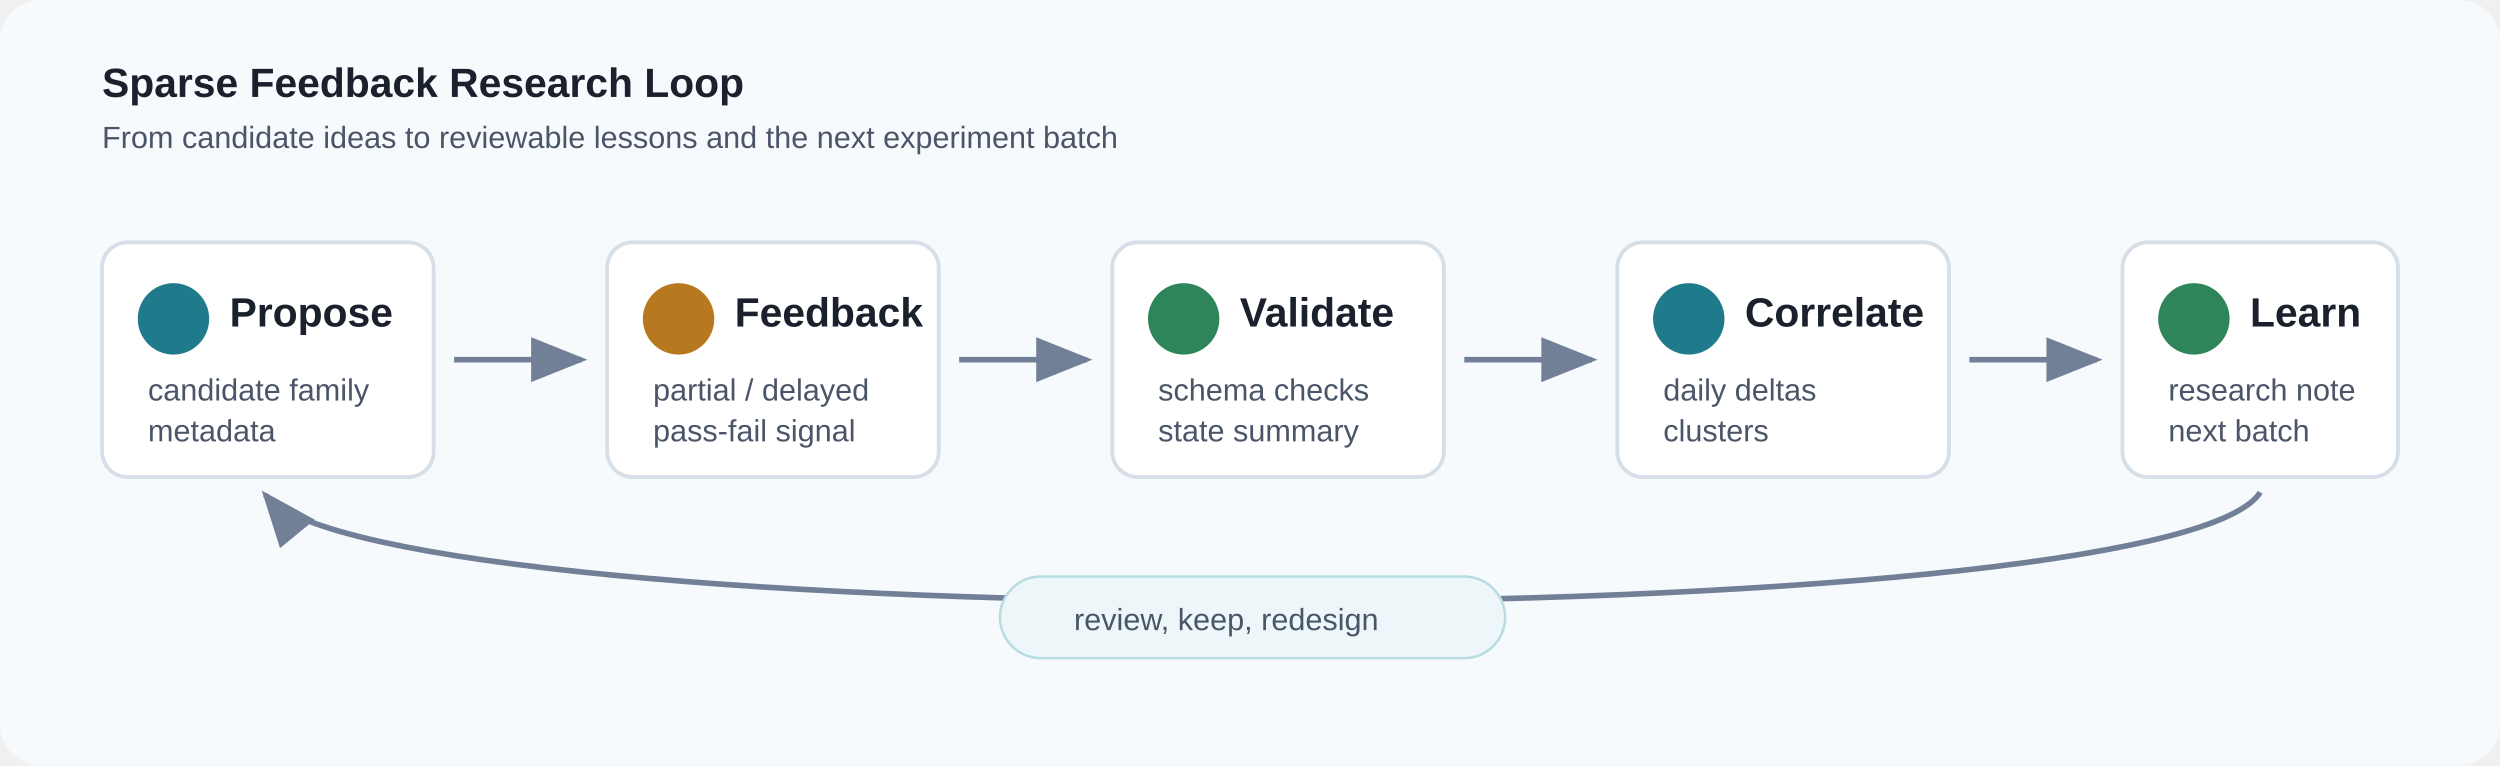
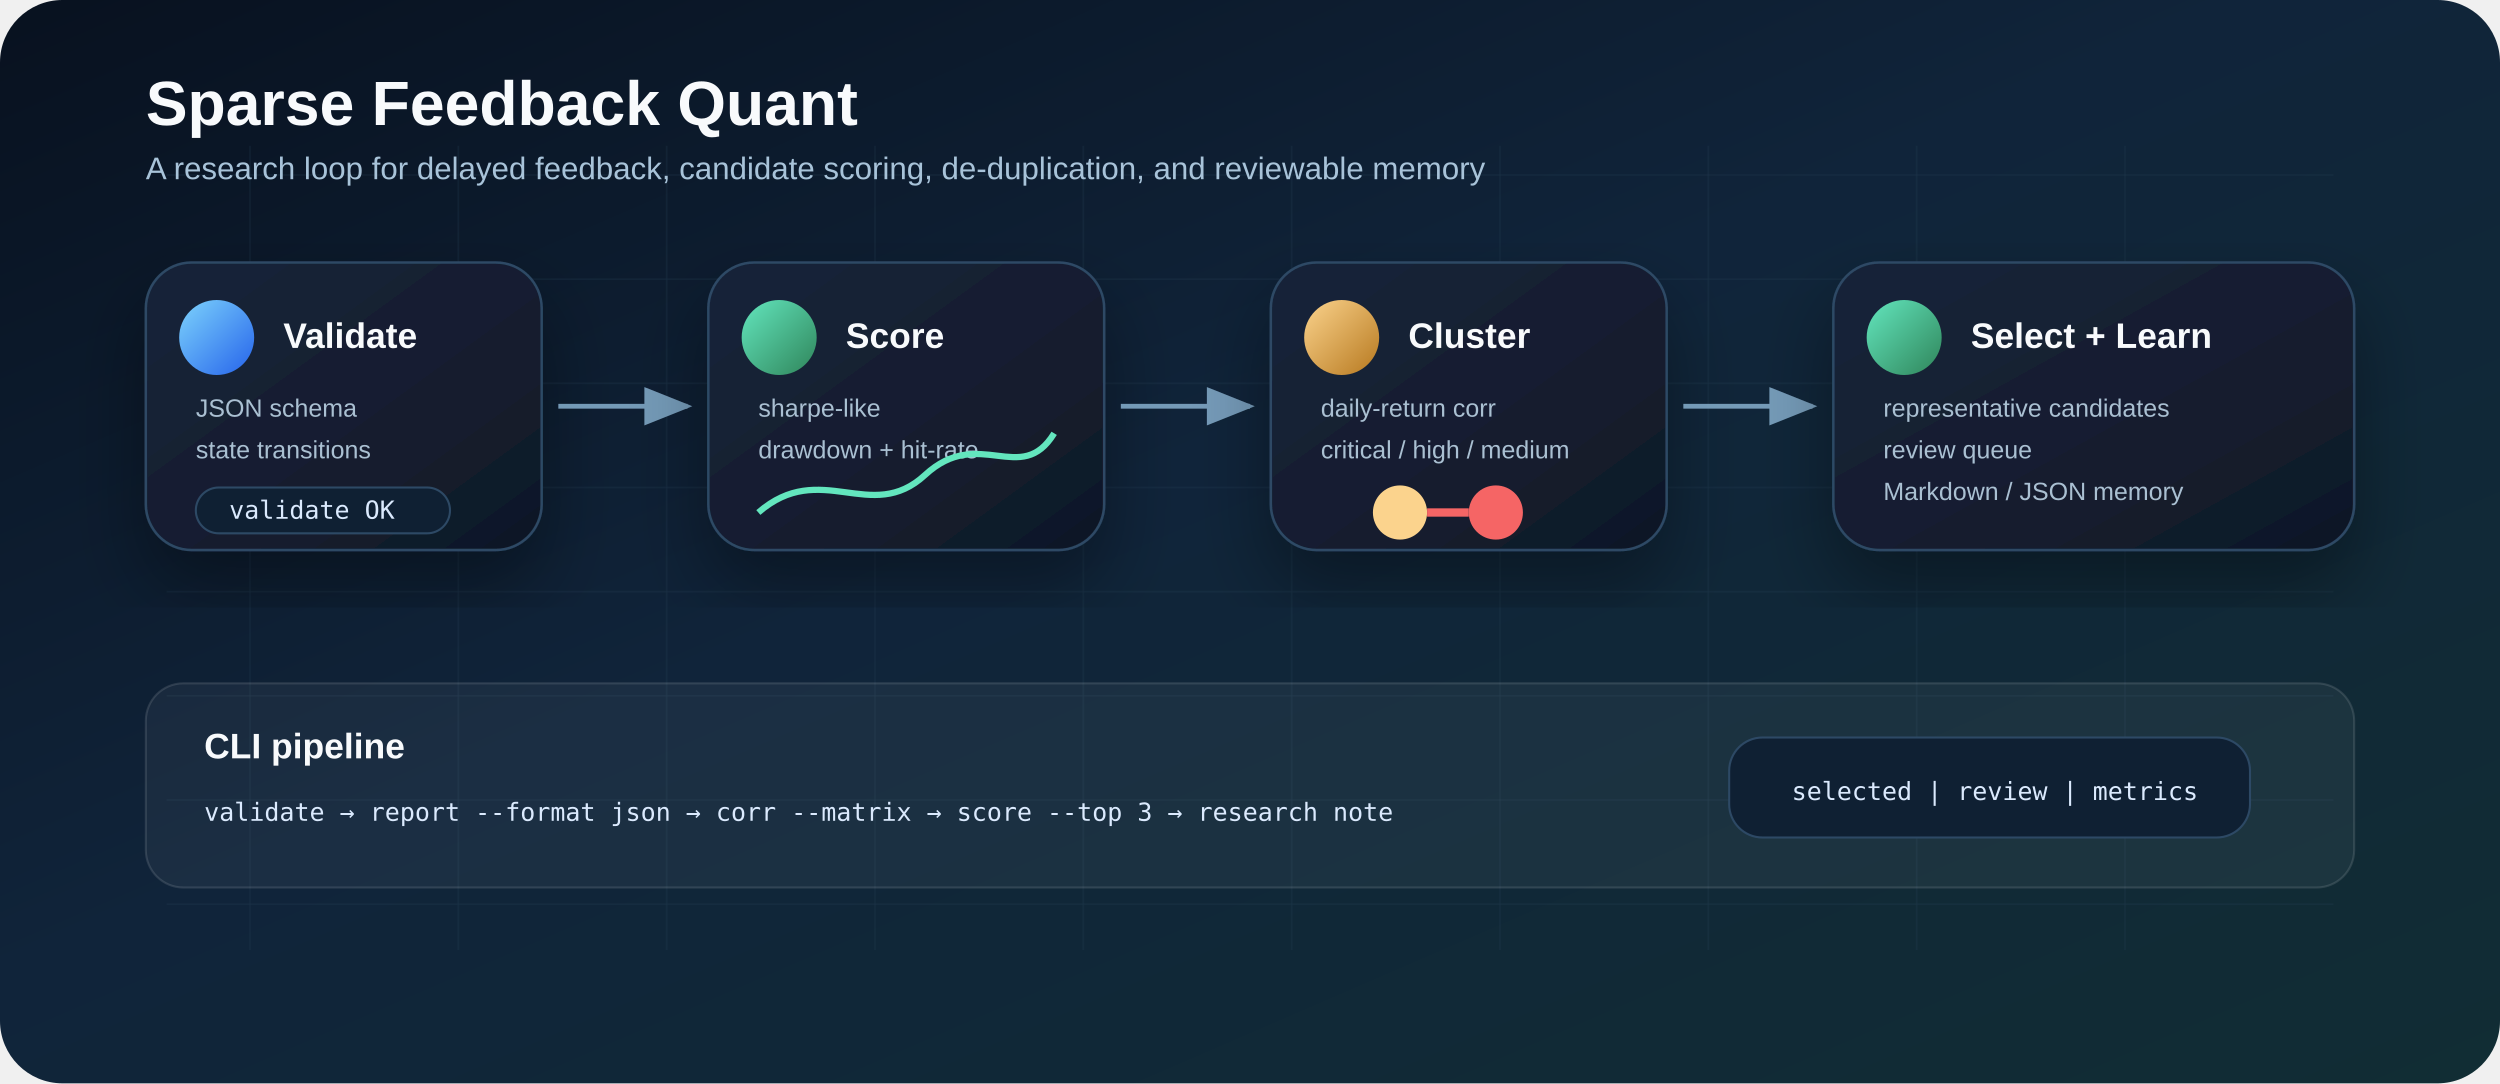
- <svg xmlns="http://www.w3.org/2000/svg" width="980" height="300" viewBox="0 0 980 300" role="img" aria-labelledby="title desc">
+ <svg xmlns="http://www.w3.org/2000/svg" width="1200" height="520" viewBox="0 0 1200 520" role="img" aria-labelledby="title desc">
  <defs>
+     <linearGradient id="bg" x1="0" y1="0" x2="1" y2="1">
+       <stop offset="0" stop-color="#08111f" />
+       <stop offset="0.45" stop-color="#10243a" />
+       <stop offset="1" stop-color="#112d34" />
+     </linearGradient>
+     <linearGradient id="card" x1="0" y1="0" x2="1" y2="1">
+       <stop offset="0" stop-color="#17243a" />
+       <stop offset="1" stop-color="#101827" />
+     </linearGradient>
+     <linearGradient id="green" x1="0" y1="0" x2="1" y2="1">
+       <stop offset="0" stop-color="#63e6be" />
+       <stop offset="1" stop-color="#2f855a" />
+     </linearGradient>
+     <linearGradient id="blue" x1="0" y1="0" x2="1" y2="1">
+       <stop offset="0" stop-color="#7dd3fc" />
+       <stop offset="1" stop-color="#2563eb" />
+     </linearGradient>
+     <linearGradient id="gold" x1="0" y1="0" x2="1" y2="1">
+       <stop offset="0" stop-color="#fbd38d" />
+       <stop offset="1" stop-color="#b7791f" />
+     </linearGradient>
+     <filter id="shadow" x="-20%" y="-20%" width="140%" height="140%">
+       <feDropShadow dx="0" dy="18" stdDeviation="18" flood-color="#000000" flood-opacity=".35" />
+     </filter>
+     <marker id="arrowhead" markerWidth="10" markerHeight="8" refX="9" refY="4" orient="auto">
+       <path d="M0,0 L10,4 L0,8 Z" fill="#80a7c5" />
+     </marker>
    <style>
-       .bg { fill: #f7fafc; }
-       .card { fill: #ffffff; stroke: #d6dee8; stroke-width: 1.5; rx: 10; }
-       .accent { fill: #1f7a8c; }
-       .accent2 { fill: #2f855a; }
-       .accent3 { fill: #b7791f; }
-       .text { fill: #1a202c; font-family: "Segoe UI", Arial, sans-serif; font-size: 16px; font-weight: 650; }
-       .sub { fill: #4a5568; font-family: "Segoe UI", Arial, sans-serif; font-size: 12px; }
-       .arrow { stroke: #718096; stroke-width: 2.2; fill: none; marker-end: url(#arrowhead); }
-       .pill { fill: #edf7f9; stroke: #b9dce2; }
+       .panel { fill: url(#card); stroke: #2d4965; stroke-width: 1.2; rx: 22; filter: url(#shadow); }
+       .soft { fill: rgba(255,255,255,.05); stroke: rgba(255,255,255,.12); }
+       .title { fill: #f8fafc; font-family: "Segoe UI", Arial, sans-serif; font-size: 30px; font-weight: 800; }
+       .subtitle { fill: #a8c3d9; font-family: "Segoe UI", Arial, sans-serif; font-size: 15px; }
+       .label { fill: #f8fafc; font-family: "Segoe UI", Arial, sans-serif; font-size: 17px; font-weight: 750; }
+       .sub { fill: #aac0d2; font-family: "Segoe UI", Arial, sans-serif; font-size: 12px; }
+       .mono { fill: #dbeafe; font-family: Consolas, "SFMono-Regular", monospace; font-size: 12px; }
+       .arrow { stroke: #80a7c5; stroke-width: 2.3; fill: none; marker-end: url(#arrowhead); opacity: .9; }
+       .chip { fill: #0f2033; stroke: #2d4965; }
+       .grid { stroke: #264156; stroke-width: .8; opacity: .45; }
    </style>
-     <marker id="arrowhead" markerWidth="10" markerHeight="8" refX="9" refY="4" orient="auto">
-       <path d="M0,0 L10,4 L0,8 Z" fill="#718096" />
-     </marker>
  </defs>
-   <rect class="bg" x="0" y="0" width="980" height="300" rx="16" />
-   <text class="text" x="40" y="38">Sparse Feedback Research Loop</text>
-   <text class="sub" x="40" y="58">From candidate ideas to reviewable lessons and the next experiment batch</text>
-   <g transform="translate(40 95)">
-     <rect class="card" x="0" y="0" width="130" height="92" />
-     <circle class="accent" cx="28" cy="30" r="14" />
-     <text class="text" x="50" y="33">Propose</text>
-     <text class="sub" x="18" y="62">candidate family</text>
-     <text class="sub" x="18" y="78">metadata</text>
+   <rect width="1200" height="520" rx="30" fill="url(#bg)" />
+   <g opacity=".5">
+     <path class="grid" d="M80 84 H1120 M80 134 H1120 M80 184 H1120 M80 234 H1120 M80 284 H1120 M80 334 H1120 M80 384 H1120 M80 434 H1120" />
+     <path class="grid" d="M120 70 V456 M220 70 V456 M320 70 V456 M420 70 V456 M520 70 V456 M620 70 V456 M720 70 V456 M820 70 V456 M920 70 V456 M1020 70 V456" />
  </g>
-   <path class="arrow" d="M178 141 L228 141" />
-   <g transform="translate(238 95)">
-     <rect class="card" x="0" y="0" width="130" height="92" />
-     <circle class="accent3" cx="28" cy="30" r="14" />
-     <text class="text" x="50" y="33">Feedback</text>
-     <text class="sub" x="18" y="62">partial / delayed</text>
-     <text class="sub" x="18" y="78">pass-fail signal</text>
+   <text class="title" x="70" y="60">Sparse Feedback Quant</text>
+   <text class="subtitle" x="70" y="86">A research loop for delayed feedback, candidate scoring, de-duplication, and reviewable memory</text>
+   <g transform="translate(70 126)">
+     <rect class="panel" x="0" y="0" width="190" height="138" />
+     <circle cx="34" cy="36" r="18" fill="url(#blue)" />
+     <text class="label" x="66" y="41">Validate</text>
+     <text class="sub" x="24" y="74">JSON schema</text>
+     <text class="sub" x="24" y="94">state transitions</text>
+     <rect class="chip" x="24" y="108" width="122" height="22" rx="11" />
+     <text class="mono" x="40" y="123">validate OK</text>
  </g>
-   <path class="arrow" d="M376 141 L426 141" />
-   <g transform="translate(436 95)">
-     <rect class="card" x="0" y="0" width="130" height="92" />
-     <circle class="accent2" cx="28" cy="30" r="14" />
-     <text class="text" x="50" y="33">Validate</text>
-     <text class="sub" x="18" y="62">schema checks</text>
-     <text class="sub" x="18" y="78">state summary</text>
+   <path class="arrow" d="M268 195 L330 195" />
+   <g transform="translate(340 126)">
+     <rect class="panel" x="0" y="0" width="190" height="138" />
+     <circle cx="34" cy="36" r="18" fill="url(#green)" />
+     <text class="label" x="66" y="41">Score</text>
+     <text class="sub" x="24" y="74">sharpe-like</text>
+     <text class="sub" x="24" y="94">drawdown + hit-rate</text>
+     <path d="M24 120 C54 94, 78 126, 104 102 S150 108, 166 82" stroke="#63e6be" stroke-width="3" fill="none" />
  </g>
-   <path class="arrow" d="M574 141 L624 141" />
-   <g transform="translate(634 95)">
-     <rect class="card" x="0" y="0" width="130" height="92" />
-     <circle class="accent" cx="28" cy="30" r="14" />
-     <text class="text" x="50" y="33">Correlate</text>
-     <text class="sub" x="18" y="62">daily deltas</text>
-     <text class="sub" x="18" y="78">clusters</text>
+   <path class="arrow" d="M538 195 L600 195" />
+   <g transform="translate(610 126)">
+     <rect class="panel" x="0" y="0" width="190" height="138" />
+     <circle cx="34" cy="36" r="18" fill="url(#gold)" />
+     <text class="label" x="66" y="41">Cluster</text>
+     <text class="sub" x="24" y="74">daily-return corr</text>
+     <text class="sub" x="24" y="94">critical / high / medium</text>
+     <circle cx="62" cy="120" r="13" fill="#fbd38d" />
+     <circle cx="108" cy="120" r="13" fill="#f56565" />
+     <line x1="75" y1="120" x2="95" y2="120" stroke="#f56565" stroke-width="4" />
  </g>
-   <path class="arrow" d="M772 141 L822 141" />
-   <g transform="translate(832 95)">
-     <rect class="card" x="0" y="0" width="108" height="92" />
-     <circle class="accent2" cx="28" cy="30" r="14" />
-     <text class="text" x="50" y="33">Learn</text>
-     <text class="sub" x="18" y="62">research note</text>
-     <text class="sub" x="18" y="78">next batch</text>
+   <path class="arrow" d="M808 195 L870 195" />
+   <g transform="translate(880 126)">
+     <rect class="panel" x="0" y="0" width="250" height="138" />
+     <circle cx="34" cy="36" r="18" fill="url(#green)" />
+     <text class="label" x="66" y="41">Select + Learn</text>
+     <text class="sub" x="24" y="74">representative candidates</text>
+     <text class="sub" x="24" y="94">review queue</text>
+     <text class="sub" x="24" y="114">Markdown / JSON memory</text>
  </g>
-   <path class="arrow" d="M886 193 C850 250, 150 250, 104 194" />
-   <rect class="pill" x="392" y="226" width="198" height="32" rx="16" />
-   <text class="sub" x="421" y="247">review, keep, redesign</text>
+   <g transform="translate(70 328)">
+     <rect class="soft" x="0" y="0" width="1060" height="98" rx="18" />
+     <text class="label" x="28" y="36">CLI pipeline</text>
+     <text class="mono" x="28" y="66">validate → report --format json → corr --matrix → score --top 3 → research note</text>
+     <rect x="760" y="26" width="250" height="48" rx="16" fill="#0f2033" stroke="#2d4965" />
+     <text class="mono" x="790" y="56">selected | review | metrics</text>
+   </g>
</svg>
